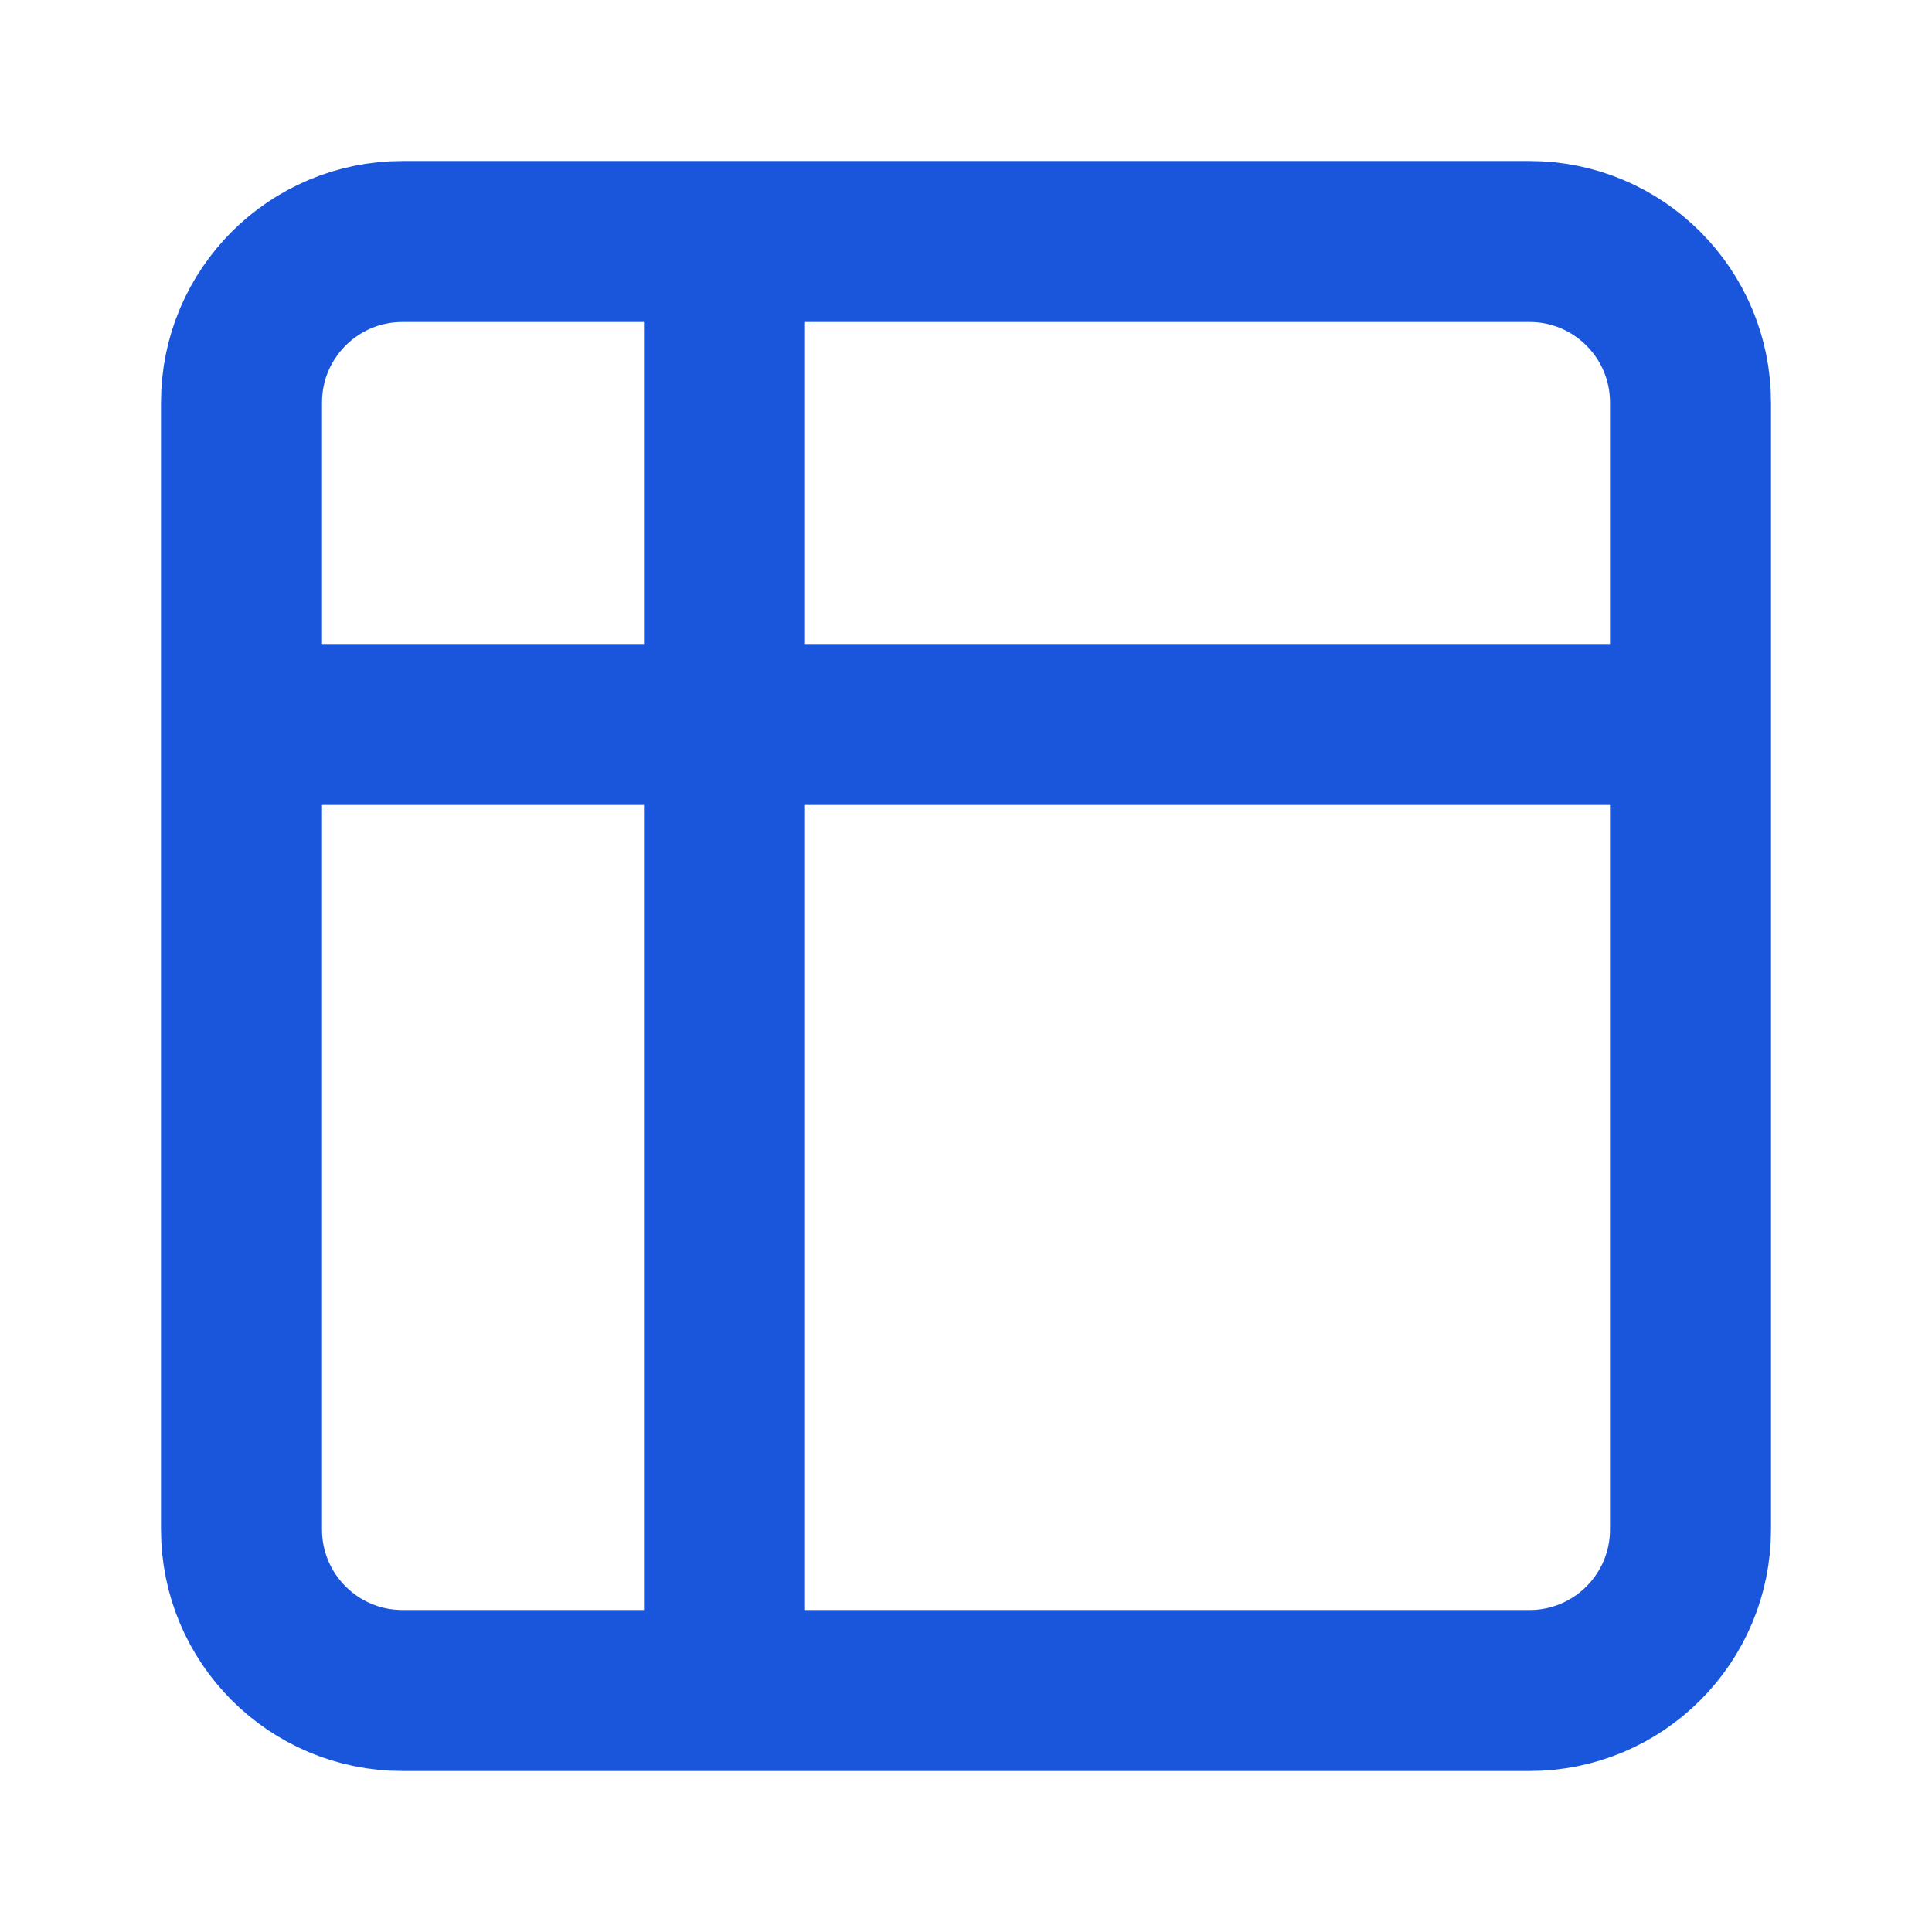
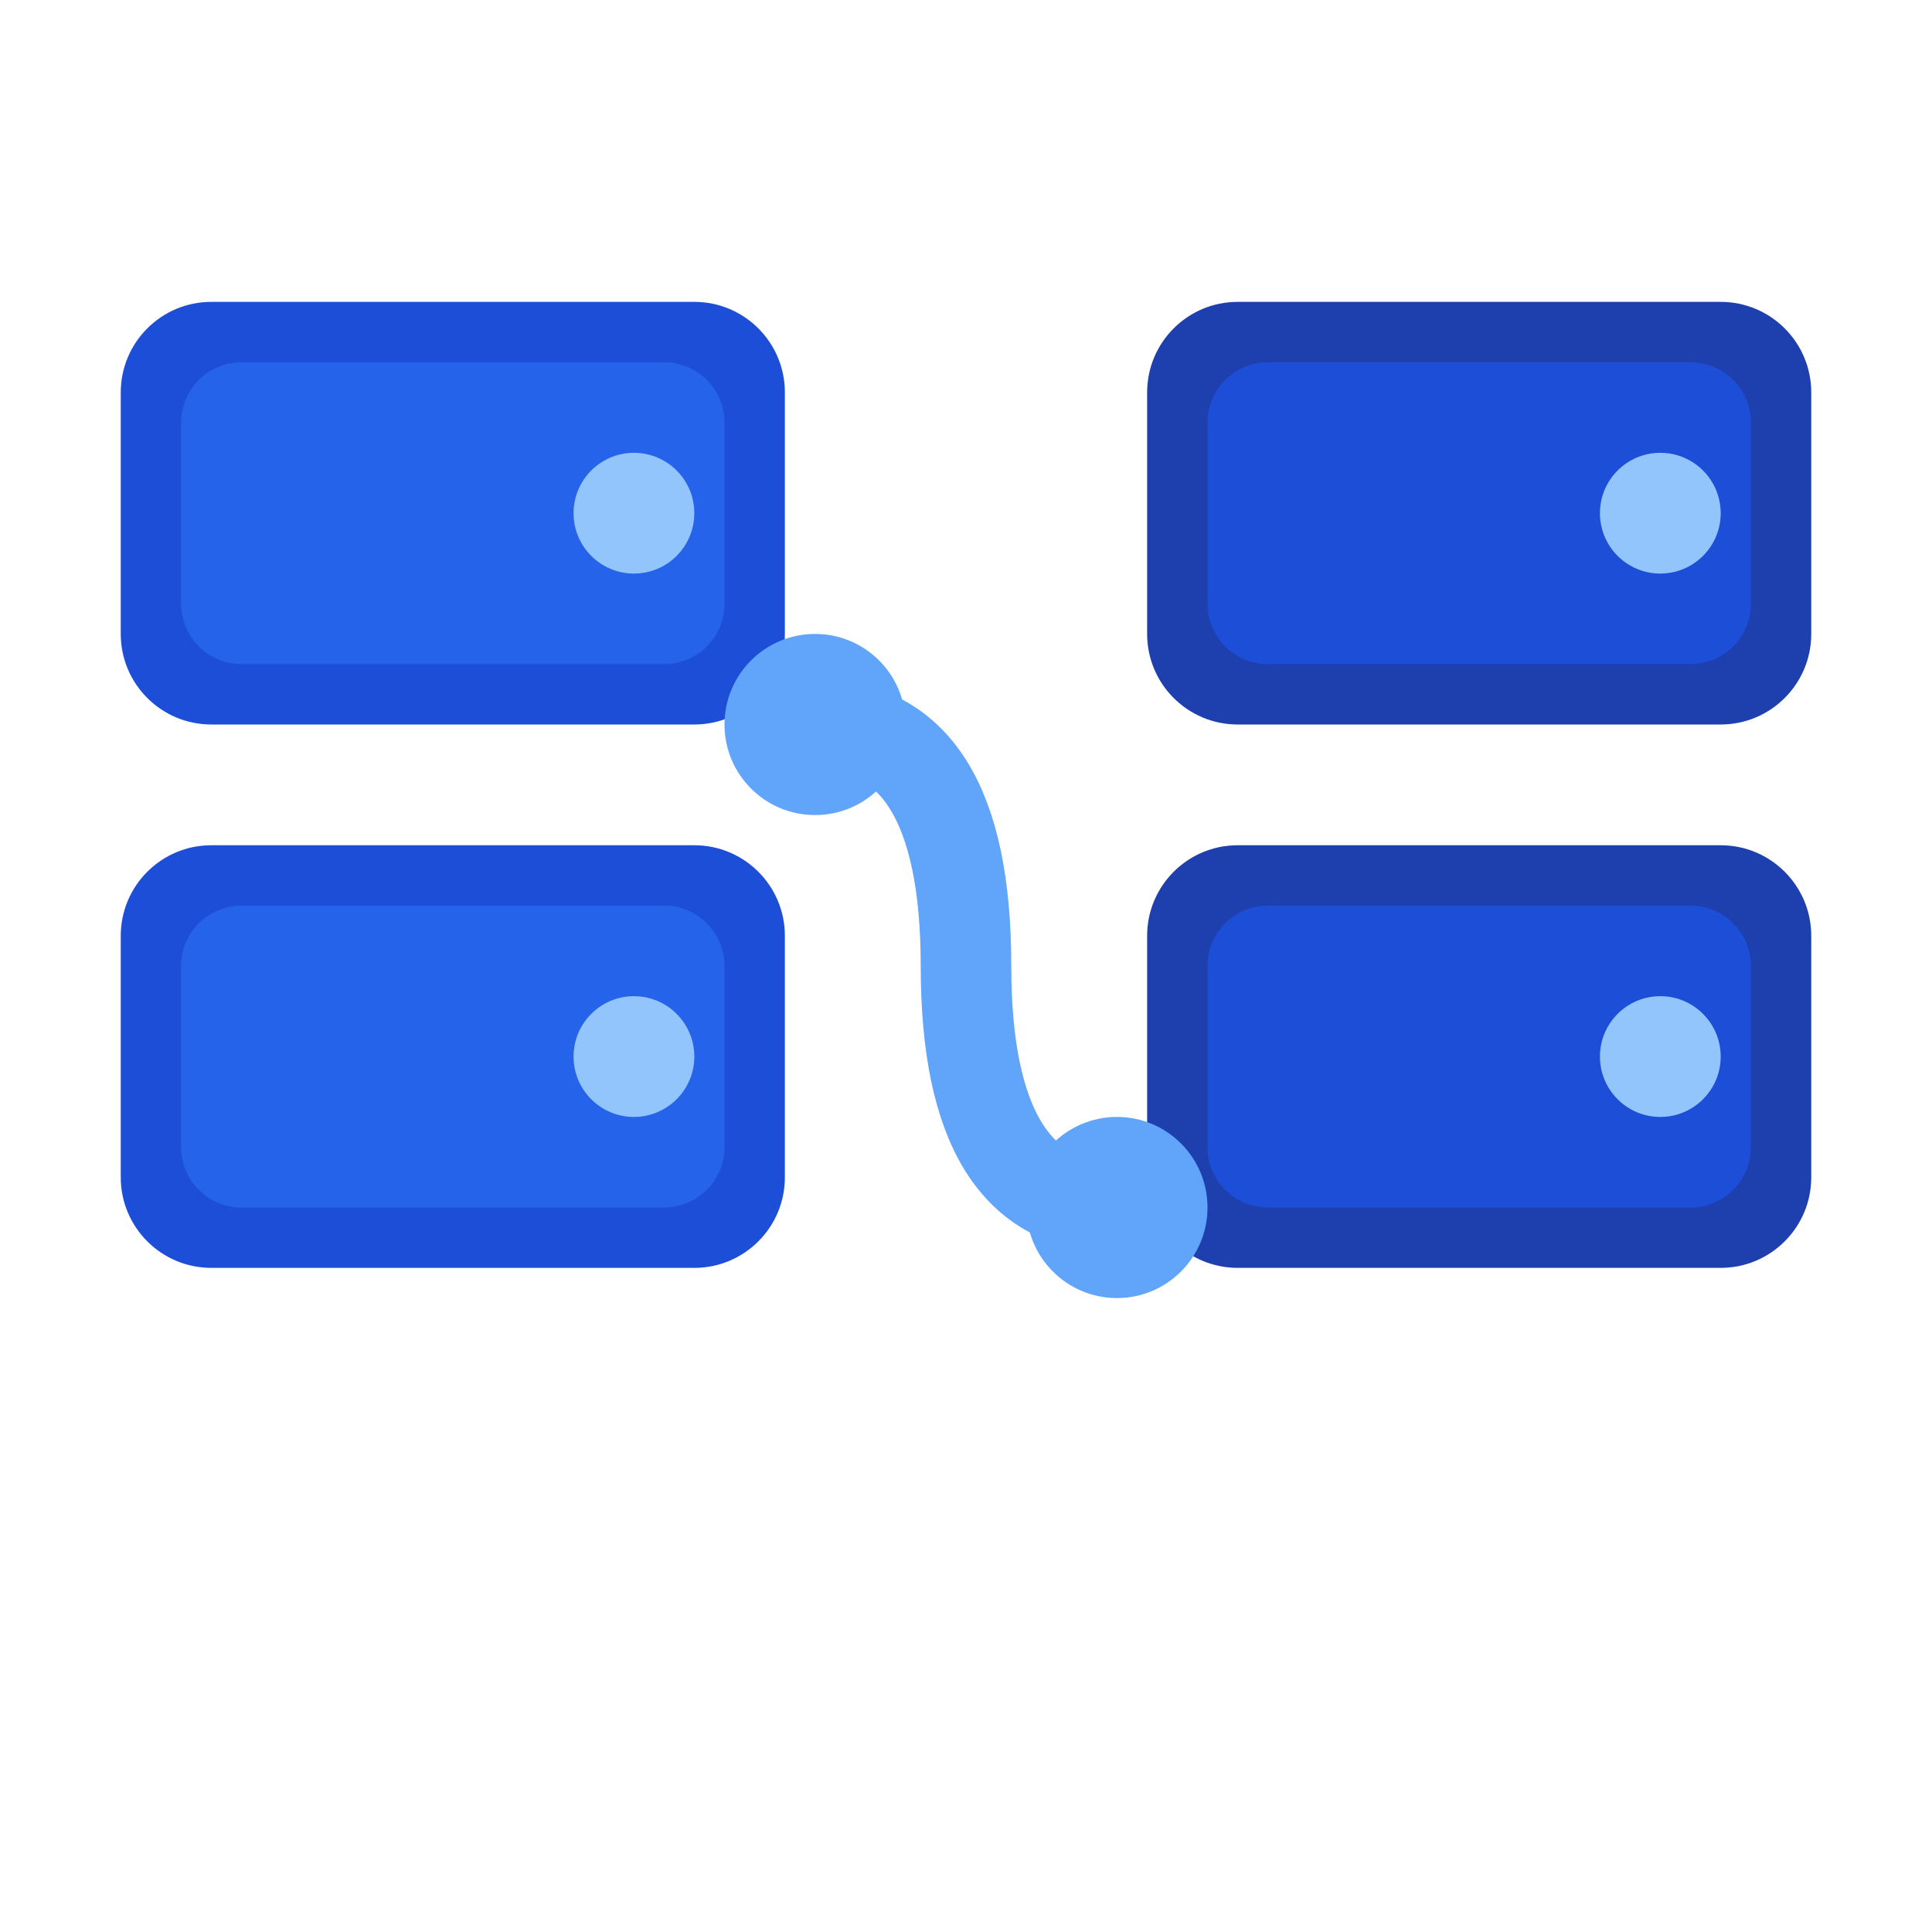
- <svg xmlns="http://www.w3.org/2000/svg" viewBox="0 0 24 24" fill="none" stroke="#1a56db" stroke-width="2">
-   <path d="M9 3H5a2 2 0 0 0-2 2v4m6-6h10a2 2 0 0 1 2 2v4M9 3v18m0 0h10a2 2 0 0 0 2-2V9M9 21H5a2 2 0 0 1-2-2V9m0 0h18" />
+ <svg xmlns="http://www.w3.org/2000/svg" viewBox="0 0 64 64" fill="none">
+   <rect x="4" y="10" width="22" height="14" rx="3" fill="#1d4ed8" />
+   <rect x="6" y="12" width="18" height="10" rx="2" fill="#2563eb" />
+   <circle cx="21" cy="17" r="2" fill="#93c5fd" />
+   <rect x="4" y="28" width="22" height="14" rx="3" fill="#1d4ed8" />
+   <rect x="6" y="30" width="18" height="10" rx="2" fill="#2563eb" />
+   <circle cx="21" cy="35" r="2" fill="#93c5fd" />
+   <rect x="38" y="10" width="22" height="14" rx="3" fill="#1e40af" />
+   <rect x="40" y="12" width="18" height="10" rx="2" fill="#1d4ed8" />
+   <circle cx="55" cy="17" r="2" fill="#93c5fd" />
+   <rect x="38" y="28" width="22" height="14" rx="3" fill="#1e40af" />
+   <rect x="40" y="30" width="18" height="10" rx="2" fill="#1d4ed8" />
+   <circle cx="55" cy="35" r="2" fill="#93c5fd" />
+   <path d="M27 24 Q32 24 32 32 Q32 40 37 40" stroke="#60a5fa" stroke-width="3" fill="none" stroke-linecap="round" />
+   <circle cx="27" cy="24" r="3" fill="#60a5fa" />
+   <circle cx="37" cy="40" r="3" fill="#60a5fa" />
</svg>
